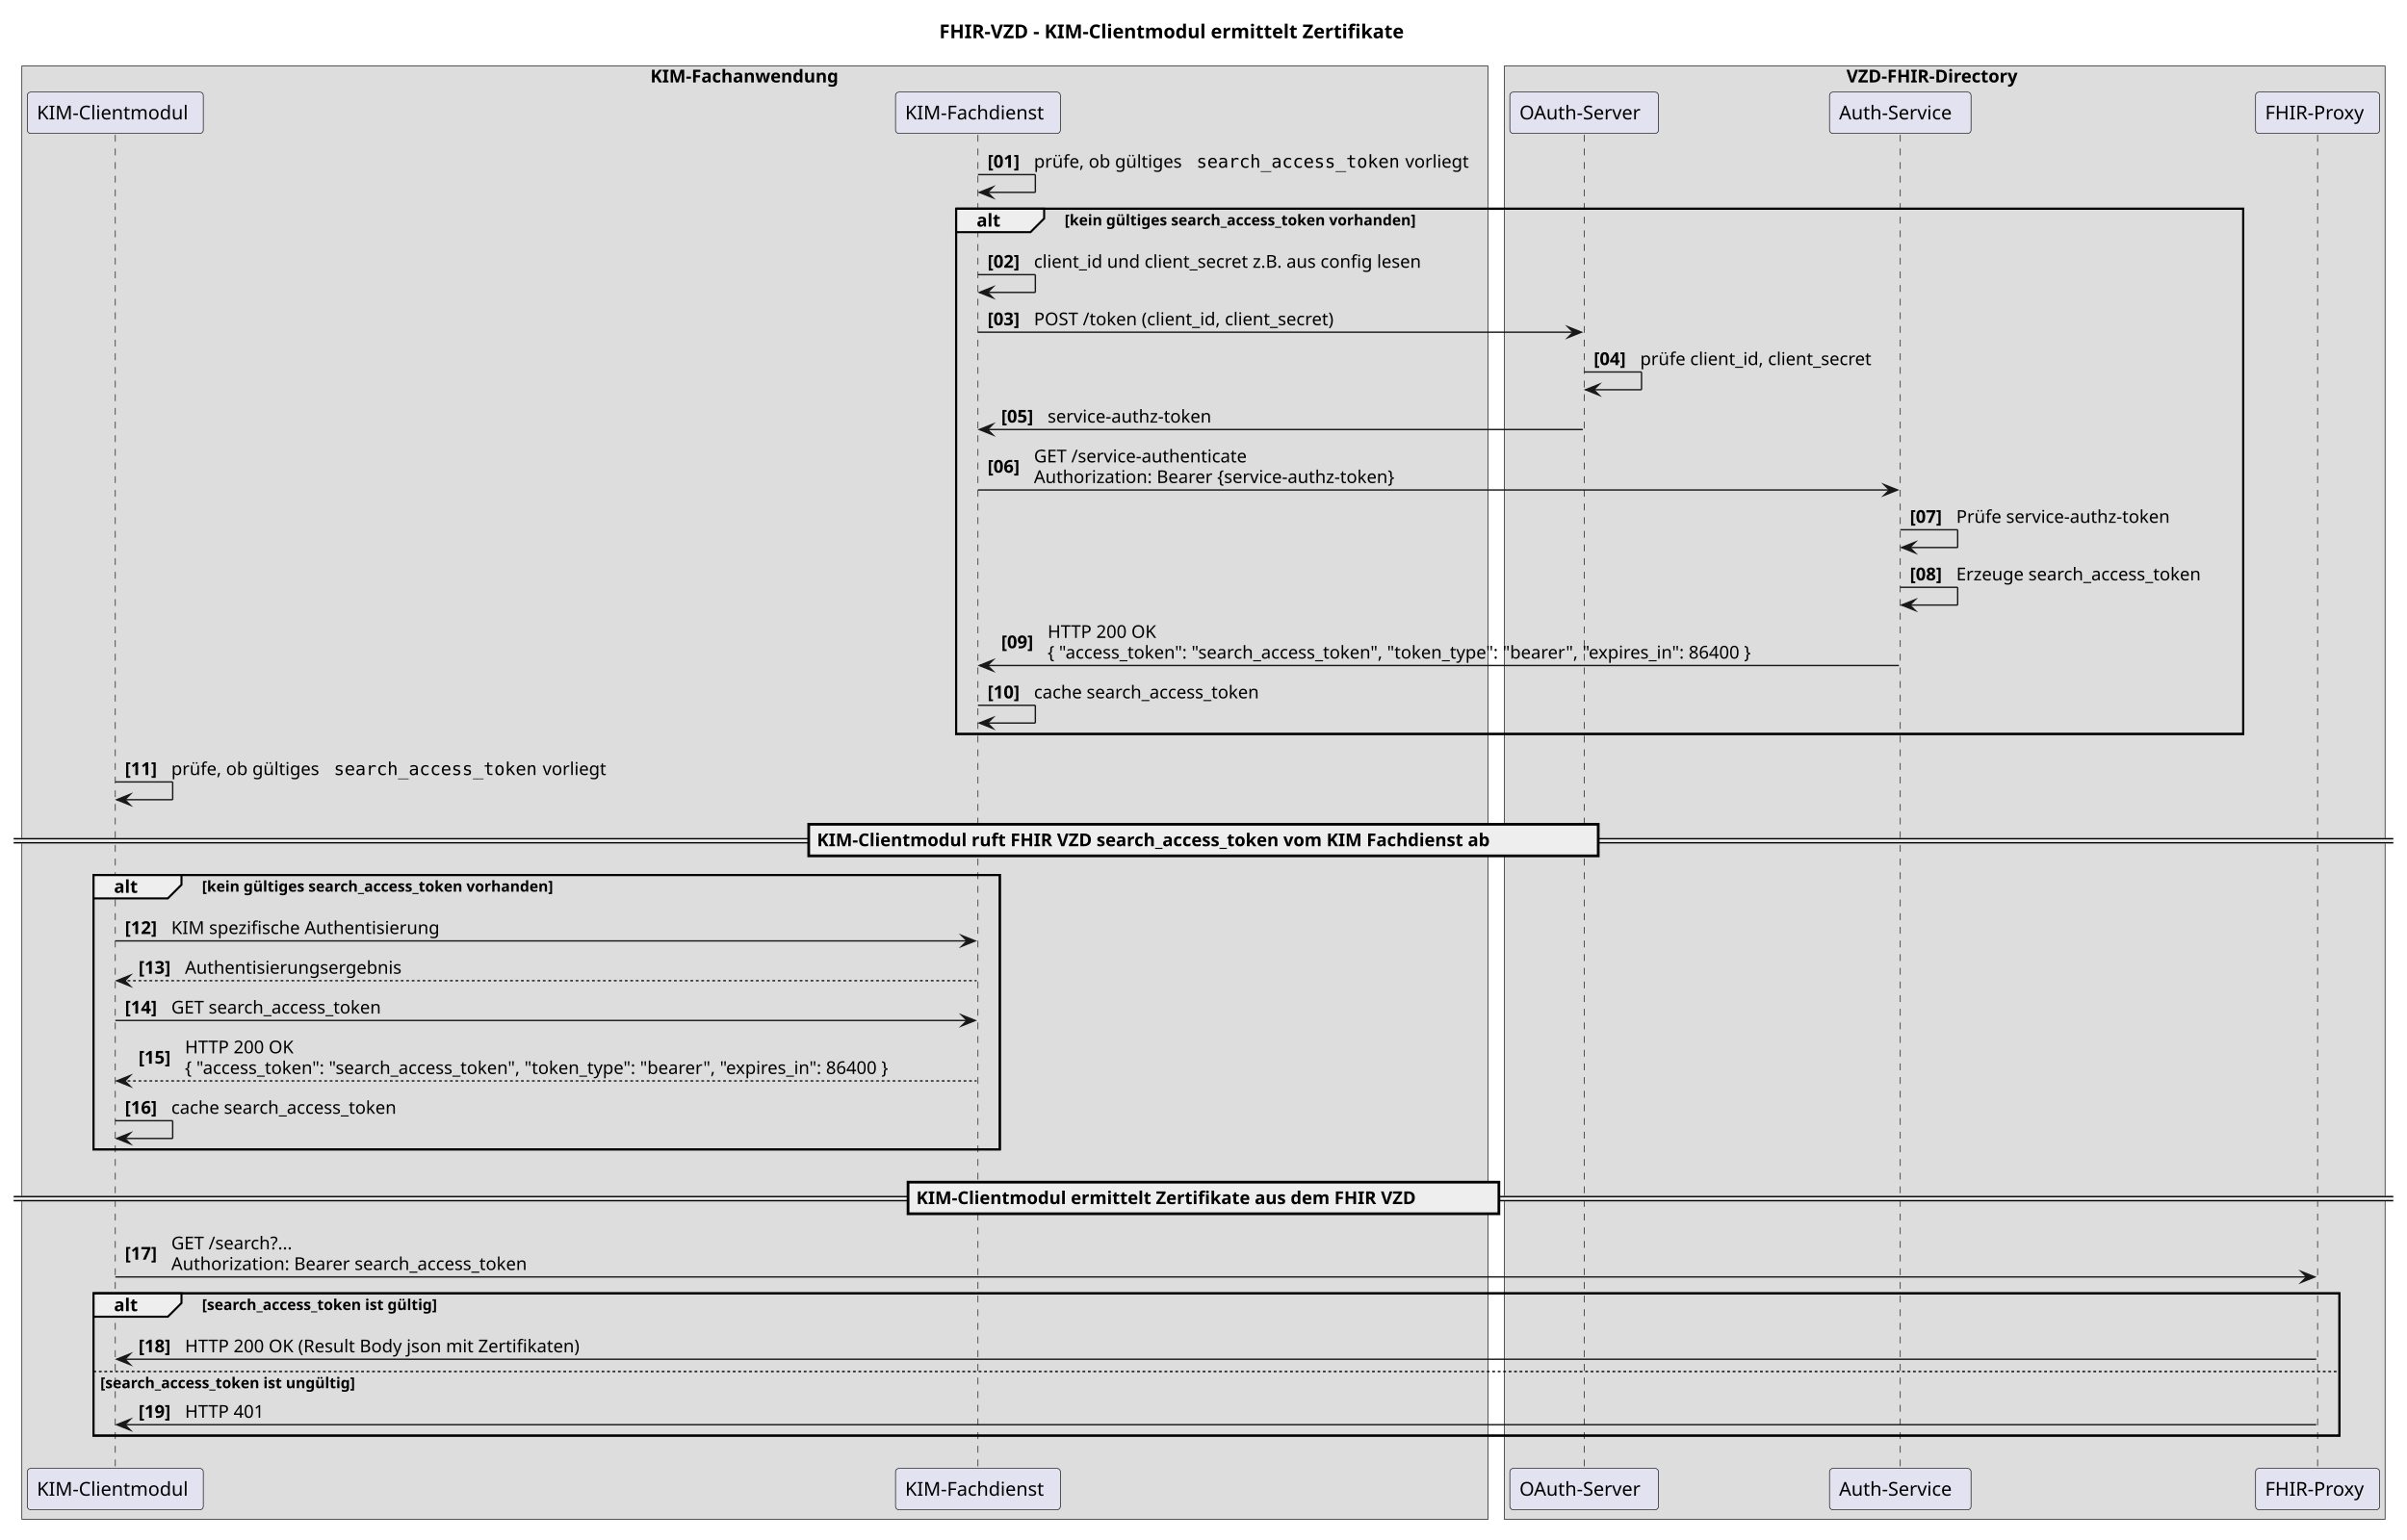
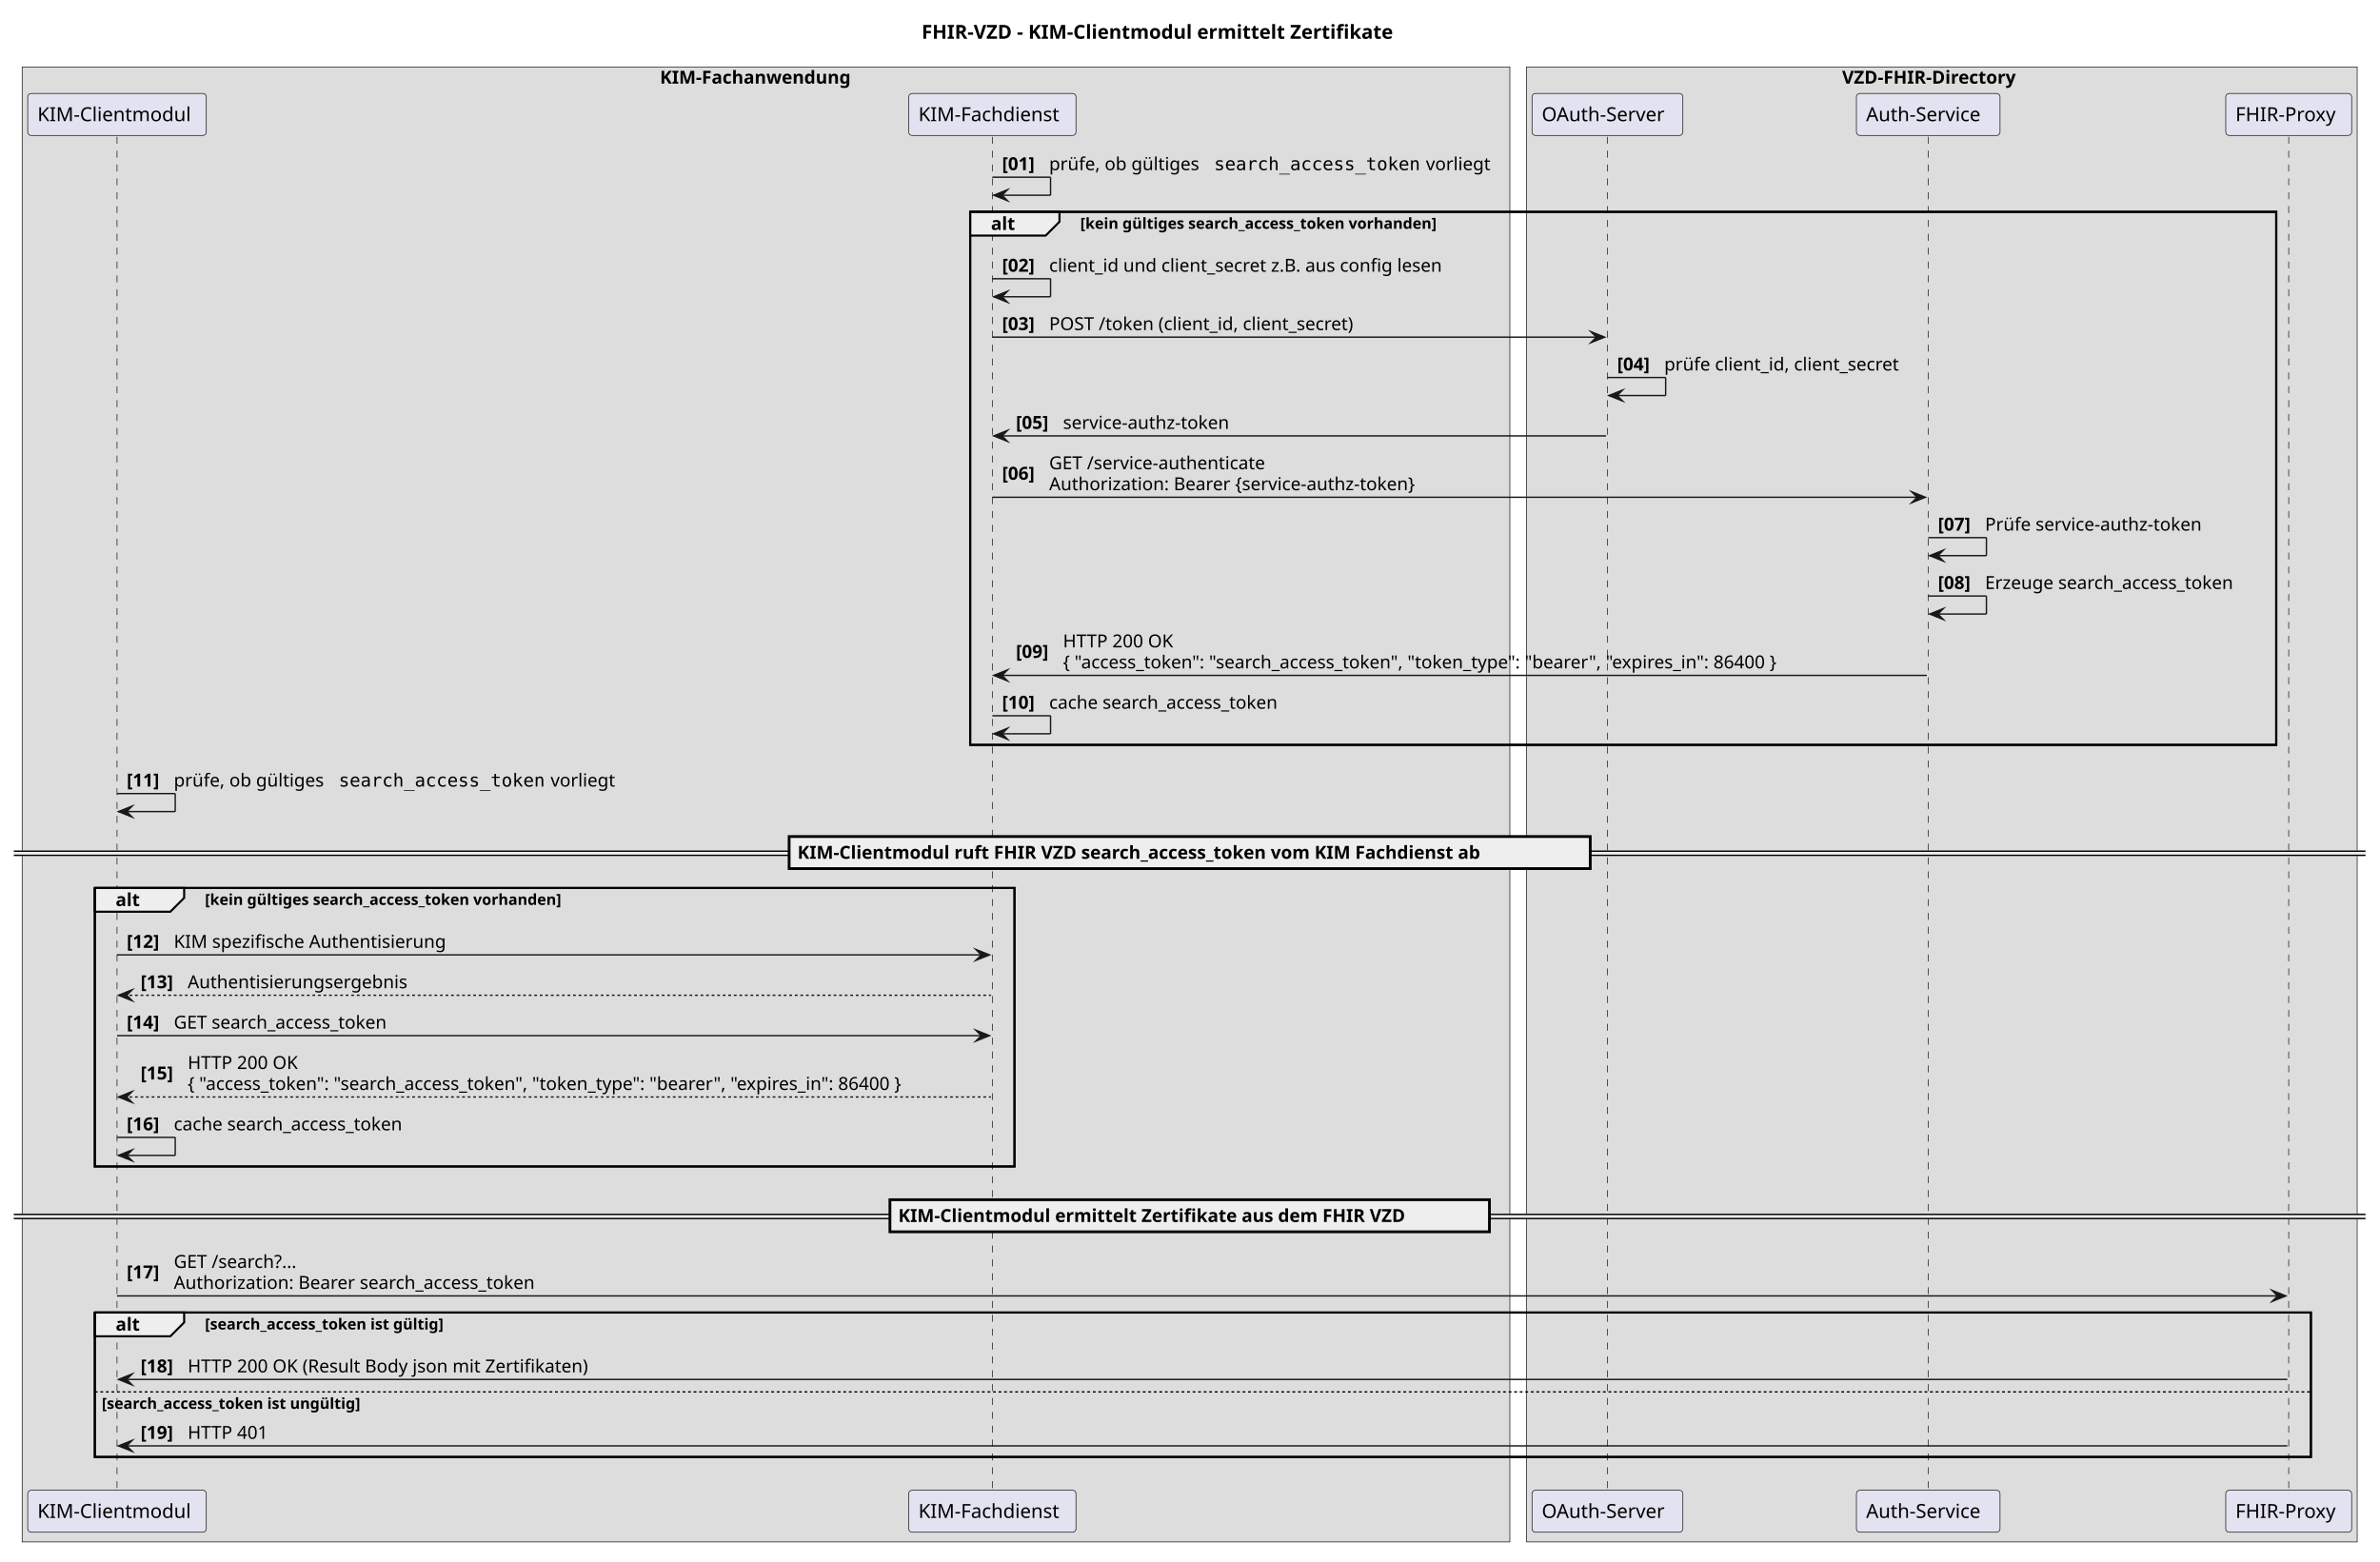
- <svg xmlns="http://www.w3.org/2000/svg" version="1.1" data-diagram-type="SEQUENCE" style="width:1762px;height:1127px;background:#FFFFFF;" width="1762px" height="1127px" viewBox="0 0 1762 1127" zoomAndPan="magnify" preserveAspectRatio="none" contentStyleType="text/css">
+ <svg xmlns="http://www.w3.org/2000/svg" version="1.1" data-diagram-type="SEQUENCE" style="width:1717px;height:1127px;background:#FFFFFF;" width="1717px" height="1127px" viewBox="0 0 1717 1127" zoomAndPan="magnify" preserveAspectRatio="none" contentStyleType="text/css">
  <defs />
  <g font-family="sans-serif" lengthAdjust="spacing">
    <g class="title" data-source-line="14">
-       <text x="687.555" y="27.995" fill="#000" font-size="14" textLength="385.848" font-weight="700">FHIR-VZD - KIM-Clientmodul ermittelt Zertifikate</text>
+       <text x="664.849" y="27.995" fill="#000" font-size="14" textLength="385.848" font-weight="700">FHIR-VZD - KIM-Clientmodul ermittelt Zertifikate</text>
    </g>
    <rect x="16" y="48.297" width="1073.258" height="1064.25" fill="#DDD" style="stroke:#181818;stroke-width:0.5;" />
    <text x="476.086" y="60.364" fill="#000" font-size="13" textLength="153.086" font-weight="700">KIM-Fachanwendung</text>
-     <rect x="1101.258" y="48.297" width="644.7" height="1064.25" fill="#DDD" style="stroke:#181818;stroke-width:0.5;" />
-     <text x="1351.663" y="60.364" fill="#000" font-size="13" textLength="143.889" font-weight="700">VZD-FHIR-Directory</text>
+     <rect x="1101.258" y="48.297" width="599.289" height="1064.25" fill="#DDD" style="stroke:#181818;stroke-width:0.5;" />
+     <text x="1328.958" y="60.364" fill="#000" font-size="13" textLength="143.889" font-weight="700">VZD-FHIR-Directory</text>
    <rect x="699.902" y="152.859" width="942.233" height="384.594" fill="none" style="stroke:#000;stroke-width:1.5;" />
    <rect x="68.412" y="640.719" width="663.491" height="200.93" fill="none" style="stroke:#000;stroke-width:1.5;" />
-     <rect x="68.412" y="947.047" width="1644.135" height="104.203" fill="none" style="stroke:#000;stroke-width:1.5;" />
-     <g>
-       <rect x="80.912" y="98.727" width="8" height="976.523" fill="#000" fill-opacity="0" />
-       <line x1="84.412" y1="98.727" x2="84.412" y2="1075.25" style="stroke:#181818;stroke-width:0.5;stroke-dasharray:5,5;" />
-     </g>
-     <g>
-       <rect x="712.402" y="98.727" width="8" height="976.523" fill="#000" fill-opacity="0" />
-       <line x1="715.902" y1="98.727" x2="715.902" y2="1075.25" style="stroke:#181818;stroke-width:0.5;stroke-dasharray:5,5;" />
-     </g>
-     <g>
-       <rect x="1156.155" y="98.727" width="8" height="976.523" fill="#000" fill-opacity="0" />
-       <line x1="1159.655" y1="98.727" x2="1159.655" y2="1075.25" style="stroke:#181818;stroke-width:0.5;stroke-dasharray:5,5;" />
-     </g>
-     <g>
-       <rect x="1387.569" y="98.727" width="8" height="976.523" fill="#000" fill-opacity="0" />
-       <line x1="1391.069" y1="98.727" x2="1391.069" y2="1075.25" style="stroke:#181818;stroke-width:0.5;stroke-dasharray:5,5;" />
-     </g>
-     <g>
-       <rect x="1693.046" y="98.727" width="8" height="976.523" fill="#000" fill-opacity="0" />
-       <line x1="1696.546" y1="98.727" x2="1696.546" y2="1075.25" style="stroke:#181818;stroke-width:0.5;stroke-dasharray:5,5;" />
-     </g>
-     <rect x="20" y="67.43" width="128.823" height="30.297" fill="#E2E2F0" style="stroke:#181818;stroke-width:0.5;" rx="2.5" ry="2.5" />
-     <text x="27" y="87.425" fill="#000" font-size="14" textLength="114.823">KIM-Clientmodul</text>
-     <rect x="655.558" y="67.43" width="120.688" height="30.297" fill="#E2E2F0" style="stroke:#181818;stroke-width:0.5;" rx="2.5" ry="2.5" />
-     <text x="662.558" y="87.425" fill="#000" font-size="14" textLength="106.688">KIM-Fachdienst</text>
-     <rect x="1105.258" y="67.43" width="108.794" height="30.297" fill="#E2E2F0" style="stroke:#181818;stroke-width:0.5;" rx="2.5" ry="2.5" />
-     <text x="1112.258" y="87.425" fill="#000" font-size="14" textLength="94.794">OAuth-Server</text>
-     <rect x="1339.267" y="67.43" width="103.605" height="30.297" fill="#E2E2F0" style="stroke:#181818;stroke-width:0.5;" rx="2.5" ry="2.5" />
-     <text x="1346.267" y="87.425" fill="#000" font-size="14" textLength="89.605">Auth-Service</text>
-     <rect x="1651.135" y="67.43" width="90.822" height="30.297" fill="#E2E2F0" style="stroke:#181818;stroke-width:0.5;" rx="2.5" ry="2.5" />
-     <text x="1658.135" y="87.425" fill="#000" font-size="14" textLength="76.822">FHIR-Proxy</text>
-     <rect x="20" y="1075.25" width="128.823" height="30.297" fill="#E2E2F0" style="stroke:#181818;stroke-width:0.5;" rx="2.5" ry="2.5" />
-     <text x="27" y="1095.245" fill="#000" font-size="14" textLength="114.823">KIM-Clientmodul</text>
-     <rect x="655.558" y="1075.25" width="120.688" height="30.297" fill="#E2E2F0" style="stroke:#181818;stroke-width:0.5;" rx="2.5" ry="2.5" />
-     <text x="662.558" y="1095.245" fill="#000" font-size="14" textLength="106.688">KIM-Fachdienst</text>
-     <rect x="1105.258" y="1075.25" width="108.794" height="30.297" fill="#E2E2F0" style="stroke:#181818;stroke-width:0.5;" rx="2.5" ry="2.5" />
-     <text x="1112.258" y="1095.245" fill="#000" font-size="14" textLength="94.794">OAuth-Server</text>
-     <rect x="1339.267" y="1075.25" width="103.605" height="30.297" fill="#E2E2F0" style="stroke:#181818;stroke-width:0.5;" rx="2.5" ry="2.5" />
-     <text x="1346.267" y="1095.245" fill="#000" font-size="14" textLength="89.605">Auth-Service</text>
-     <rect x="1651.135" y="1075.25" width="90.822" height="30.297" fill="#E2E2F0" style="stroke:#181818;stroke-width:0.5;" rx="2.5" ry="2.5" />
-     <text x="1658.135" y="1095.245" fill="#000" font-size="14" textLength="76.822">FHIR-Proxy</text>
-     <line x1="715.902" y1="127.859" x2="757.902" y2="127.859" style="stroke:#181818;stroke-width:1;" />
-     <line x1="757.902" y1="127.859" x2="757.902" y2="140.859" style="stroke:#181818;stroke-width:1;" />
-     <line x1="716.902" y1="140.859" x2="757.902" y2="140.859" style="stroke:#181818;stroke-width:1;" />
-     <polygon points="726.902,136.859,716.902,140.859,726.902,144.859,722.902,140.859" fill="#181818" style="stroke:#181818;stroke-width:1;stroke-linejoin:miter;stroke-miterlimit:10;" />
-     <text x="722.902" y="122.793" fill="#000" font-size="13" textLength="29.974" font-weight="700">[01]</text>
-     <text x="756.876" y="122.793" fill="#000" font-size="13" textLength="114.848">prüfe, ob gültiges</text>
-     <text x="875.856" y="122.793" fill="#000" font-size="13" textLength="148.707" font-family="monospace">search_access_token</text>
-     <text x="1028.695" y="122.793" fill="#000" font-size="13" textLength="49.563">vorliegt</text>
+     <rect x="68.412" y="947.047" width="1598.724" height="104.203" fill="none" style="stroke:#000;stroke-width:1.5;" />
+     <g class="participant-lifeline" data-qualified-name="Client" data-entity-uid="part1" id="part1-lifeline" data-source-line="4">
+       <g>
+         <rect x="80.912" y="98.727" width="8" height="976.523" fill="#000" fill-opacity="0" />
+         <line x1="84.412" y1="98.727" x2="84.412" y2="1075.25" style="stroke:#181818;stroke-width:0.5;stroke-dasharray:5,5;" />
+       </g>
+     </g>
+     <g class="participant-lifeline" data-qualified-name="Fachdienst" data-entity-uid="part2" id="part2-lifeline" data-source-line="5">
+       <g>
+         <rect x="712.402" y="98.727" width="8" height="976.523" fill="#000" fill-opacity="0" />
+         <line x1="715.902" y1="98.727" x2="715.902" y2="1075.25" style="stroke:#181818;stroke-width:0.5;stroke-dasharray:5,5;" />
+       </g>
+     </g>
+     <g class="participant-lifeline" data-qualified-name="OAuth" data-entity-uid="part3" id="part3-lifeline" data-source-line="9">
+       <g>
+         <rect x="1156.155" y="98.727" width="8" height="976.523" fill="#000" fill-opacity="0" />
+         <line x1="1159.655" y1="98.727" x2="1159.655" y2="1075.25" style="stroke:#181818;stroke-width:0.5;stroke-dasharray:5,5;" />
+       </g>
+     </g>
+     <g class="participant-lifeline" data-qualified-name="Auth" data-entity-uid="part4" id="part4-lifeline" data-source-line="10">
+       <g>
+         <rect x="1387.569" y="98.727" width="8" height="976.523" fill="#000" fill-opacity="0" />
+         <line x1="1391.069" y1="98.727" x2="1391.069" y2="1075.25" style="stroke:#181818;stroke-width:0.5;stroke-dasharray:5,5;" />
+       </g>
+     </g>
+     <g class="participant-lifeline" data-qualified-name="Proxy" data-entity-uid="part5" id="part5-lifeline" data-source-line="11">
+       <g>
+         <rect x="1647.635" y="98.727" width="8" height="976.523" fill="#000" fill-opacity="0" />
+         <line x1="1651.135" y1="98.727" x2="1651.135" y2="1075.25" style="stroke:#181818;stroke-width:0.5;stroke-dasharray:5,5;" />
+       </g>
+     </g>
+     <g class="participant participant-head" data-qualified-name="Client" data-entity-uid="part1" id="part1-head" data-source-line="4">
+       <rect x="20" y="67.43" width="128.823" height="30.297" fill="#E2E2F0" style="stroke:#181818;stroke-width:0.5;" rx="2.5" ry="2.5" />
+       <text x="27" y="87.425" fill="#000" font-size="14" textLength="114.823">KIM-Clientmodul</text>
+     </g>
+     <g class="participant participant-head" data-qualified-name="Fachdienst" data-entity-uid="part2" id="part2-head" data-source-line="5">
+       <rect x="655.558" y="67.43" width="120.688" height="30.297" fill="#E2E2F0" style="stroke:#181818;stroke-width:0.5;" rx="2.5" ry="2.5" />
+       <text x="662.558" y="87.425" fill="#000" font-size="14" textLength="106.688">KIM-Fachdienst</text>
+     </g>
+     <g class="participant participant-head" data-qualified-name="OAuth" data-entity-uid="part3" id="part3-head" data-source-line="9">
+       <rect x="1105.258" y="67.43" width="108.794" height="30.297" fill="#E2E2F0" style="stroke:#181818;stroke-width:0.5;" rx="2.5" ry="2.5" />
+       <text x="1112.258" y="87.425" fill="#000" font-size="14" textLength="94.794">OAuth-Server</text>
+     </g>
+     <g class="participant participant-head" data-qualified-name="Auth" data-entity-uid="part4" id="part4-head" data-source-line="10">
+       <rect x="1339.267" y="67.43" width="103.605" height="30.297" fill="#E2E2F0" style="stroke:#181818;stroke-width:0.5;" rx="2.5" ry="2.5" />
+       <text x="1346.267" y="87.425" fill="#000" font-size="14" textLength="89.605">Auth-Service</text>
+     </g>
+     <g class="participant participant-head" data-qualified-name="Proxy" data-entity-uid="part5" id="part5-head" data-source-line="11">
+       <rect x="1605.724" y="67.43" width="90.822" height="30.297" fill="#E2E2F0" style="stroke:#181818;stroke-width:0.5;" rx="2.5" ry="2.5" />
+       <text x="1612.724" y="87.425" fill="#000" font-size="14" textLength="76.822">FHIR-Proxy</text>
+     </g>
+     <g class="participant participant-tail" data-qualified-name="Client" data-entity-uid="part1" id="part1-tail" data-source-line="4">
+       <rect x="20" y="1075.25" width="128.823" height="30.297" fill="#E2E2F0" style="stroke:#181818;stroke-width:0.5;" rx="2.5" ry="2.5" />
+       <text x="27" y="1095.245" fill="#000" font-size="14" textLength="114.823">KIM-Clientmodul</text>
+     </g>
+     <g class="participant participant-tail" data-qualified-name="Fachdienst" data-entity-uid="part2" id="part2-tail" data-source-line="5">
+       <rect x="655.558" y="1075.25" width="120.688" height="30.297" fill="#E2E2F0" style="stroke:#181818;stroke-width:0.5;" rx="2.5" ry="2.5" />
+       <text x="662.558" y="1095.245" fill="#000" font-size="14" textLength="106.688">KIM-Fachdienst</text>
+     </g>
+     <g class="participant participant-tail" data-qualified-name="OAuth" data-entity-uid="part3" id="part3-tail" data-source-line="9">
+       <rect x="1105.258" y="1075.25" width="108.794" height="30.297" fill="#E2E2F0" style="stroke:#181818;stroke-width:0.5;" rx="2.5" ry="2.5" />
+       <text x="1112.258" y="1095.245" fill="#000" font-size="14" textLength="94.794">OAuth-Server</text>
+     </g>
+     <g class="participant participant-tail" data-qualified-name="Auth" data-entity-uid="part4" id="part4-tail" data-source-line="10">
+       <rect x="1339.267" y="1075.25" width="103.605" height="30.297" fill="#E2E2F0" style="stroke:#181818;stroke-width:0.5;" rx="2.5" ry="2.5" />
+       <text x="1346.267" y="1095.245" fill="#000" font-size="14" textLength="89.605">Auth-Service</text>
+     </g>
+     <g class="participant participant-tail" data-qualified-name="Proxy" data-entity-uid="part5" id="part5-tail" data-source-line="11">
+       <rect x="1605.724" y="1075.25" width="90.822" height="30.297" fill="#E2E2F0" style="stroke:#181818;stroke-width:0.5;" rx="2.5" ry="2.5" />
+       <text x="1612.724" y="1095.245" fill="#000" font-size="14" textLength="76.822">FHIR-Proxy</text>
+     </g>
+     <g class="message" data-entity-1="part2" data-entity-2="part2" id="msg1" data-source-line="16">
+       <line x1="715.902" y1="127.859" x2="757.902" y2="127.859" style="stroke:#181818;stroke-width:1;" />
+       <line x1="757.902" y1="127.859" x2="757.902" y2="140.859" style="stroke:#181818;stroke-width:1;" />
+       <line x1="716.902" y1="140.859" x2="757.902" y2="140.859" style="stroke:#181818;stroke-width:1;" />
+       <polygon points="726.902,136.859,716.902,140.859,726.902,144.859,722.902,140.859" fill="#181818" style="stroke:#181818;stroke-width:1;stroke-linejoin:miter;stroke-miterlimit:10;" />
+       <text x="722.902" y="122.793" fill="#000" font-size="13" textLength="29.974" font-weight="700">[01]</text>
+       <text x="756.876" y="122.793" fill="#000" font-size="13" textLength="114.848">prüfe, ob gültiges</text>
+       <text x="875.856" y="122.793" fill="#000" font-size="13" textLength="148.707" font-family="monospace">search_access_token</text>
+       <text x="1028.695" y="122.793" fill="#000" font-size="13" textLength="49.563">vorliegt</text>
+     </g>
    <path d="M699.902,152.859 L764.345,152.859 L764.345,159.992 L754.345,169.992 L699.902,169.992 L699.902,152.859" style="stroke:#000;stroke-width:1.5;" fill="#EEE" />
    <rect x="699.902" y="152.859" width="942.233" height="384.594" fill="none" style="stroke:#000;stroke-width:1.5;" />
    <text x="714.902" y="165.926" fill="#000" font-size="13" textLength="19.443" font-weight="700">alt</text>
    <text x="779.345" y="165.07" fill="#000" font-size="11" textLength="293.358" font-weight="700">[kein gültiges search_access_token vorhanden]</text>
-     <line x1="715.902" y1="201.125" x2="757.902" y2="201.125" style="stroke:#181818;stroke-width:1;" />
-     <line x1="757.902" y1="201.125" x2="757.902" y2="214.125" style="stroke:#181818;stroke-width:1;" />
-     <line x1="716.902" y1="214.125" x2="757.902" y2="214.125" style="stroke:#181818;stroke-width:1;" />
-     <polygon points="726.902,210.125,716.902,214.125,726.902,218.125,722.902,214.125" fill="#181818" style="stroke:#181818;stroke-width:1;stroke-linejoin:miter;stroke-miterlimit:10;" />
-     <text x="722.902" y="196.059" fill="#000" font-size="13" textLength="29.974" font-weight="700">[02]</text>
-     <text x="756.876" y="196.059" fill="#000" font-size="13" textLength="307.544">client_id und client_secret z.B. aus config lesen</text>
-     <polygon points="1147.655,239.258,1157.655,243.258,1147.655,247.258,1151.655,243.258" fill="#181818" style="stroke:#181818;stroke-width:1;stroke-linejoin:miter;stroke-miterlimit:10;" />
-     <line x1="715.902" y1="243.258" x2="1153.655" y2="243.258" style="stroke:#181818;stroke-width:1;" />
-     <text x="722.902" y="238.192" fill="#000" font-size="13" textLength="29.974" font-weight="700">[03]</text>
-     <text x="756.876" y="238.192" fill="#000" font-size="13" textLength="238.767">POST /token (client_id, client_secret)</text>
-     <line x1="1159.655" y1="272.391" x2="1201.655" y2="272.391" style="stroke:#181818;stroke-width:1;" />
-     <line x1="1201.655" y1="272.391" x2="1201.655" y2="285.391" style="stroke:#181818;stroke-width:1;" />
-     <line x1="1160.655" y1="285.391" x2="1201.655" y2="285.391" style="stroke:#181818;stroke-width:1;" />
-     <polygon points="1170.655,281.391,1160.655,285.391,1170.655,289.391,1166.655,285.391" fill="#181818" style="stroke:#181818;stroke-width:1;stroke-linejoin:miter;stroke-miterlimit:10;" />
-     <text x="1166.655" y="267.325" fill="#000" font-size="13" textLength="29.974" font-weight="700">[04]</text>
-     <text x="1200.628" y="267.325" fill="#000" font-size="13" textLength="183.441">prüfe client_id, client_secret</text>
-     <polygon points="726.902,310.523,716.902,314.523,726.902,318.523,722.902,314.523" fill="#181818" style="stroke:#181818;stroke-width:1;stroke-linejoin:miter;stroke-miterlimit:10;" />
-     <line x1="720.902" y1="314.523" x2="1158.655" y2="314.523" style="stroke:#181818;stroke-width:1;" />
-     <text x="732.902" y="309.458" fill="#000" font-size="13" textLength="29.974" font-weight="700">[05]</text>
-     <text x="766.876" y="309.458" fill="#000" font-size="13" textLength="129.13">service-authz-token</text>
-     <polygon points="1379.069,354.789,1389.069,358.789,1379.069,362.789,1383.069,358.789" fill="#181818" style="stroke:#181818;stroke-width:1;stroke-linejoin:miter;stroke-miterlimit:10;" />
-     <line x1="715.902" y1="358.789" x2="1385.069" y2="358.789" style="stroke:#181818;stroke-width:1;" />
-     <text x="722.902" y="346.157" fill="#000" font-size="13" textLength="29.974" font-weight="700">[06]</text>
-     <text x="756.876" y="338.59" fill="#000" font-size="13" textLength="168.695">GET /service-authenticate</text>
-     <text x="756.876" y="353.723" fill="#000" font-size="13" textLength="288.958">Authorization: Bearer {service-authz-token}</text>
-     <line x1="1391.069" y1="387.922" x2="1433.069" y2="387.922" style="stroke:#181818;stroke-width:1;" />
-     <line x1="1433.069" y1="387.922" x2="1433.069" y2="400.922" style="stroke:#181818;stroke-width:1;" />
-     <line x1="1392.069" y1="400.922" x2="1433.069" y2="400.922" style="stroke:#181818;stroke-width:1;" />
-     <polygon points="1402.069,396.922,1392.069,400.922,1402.069,404.922,1398.069,400.922" fill="#181818" style="stroke:#181818;stroke-width:1;stroke-linejoin:miter;stroke-miterlimit:10;" />
-     <text x="1398.069" y="382.856" fill="#000" font-size="13" textLength="29.974" font-weight="700">[07]</text>
-     <text x="1432.043" y="382.856" fill="#000" font-size="13" textLength="167.261">Prüfe service-authz-token</text>
-     <line x1="1391.069" y1="430.055" x2="1433.069" y2="430.055" style="stroke:#181818;stroke-width:1;" />
-     <line x1="1433.069" y1="430.055" x2="1433.069" y2="443.055" style="stroke:#181818;stroke-width:1;" />
-     <line x1="1392.069" y1="443.055" x2="1433.069" y2="443.055" style="stroke:#181818;stroke-width:1;" />
-     <polygon points="1402.069,439.055,1392.069,443.055,1402.069,447.055,1398.069,443.055" fill="#181818" style="stroke:#181818;stroke-width:1;stroke-linejoin:miter;stroke-miterlimit:10;" />
-     <text x="1398.069" y="424.989" fill="#000" font-size="13" textLength="29.974" font-weight="700">[08]</text>
-     <text x="1432.043" y="424.989" fill="#000" font-size="13" textLength="194.092">Erzeuge search_access_token</text>
-     <polygon points="726.902,483.32,716.902,487.32,726.902,491.32,722.902,487.32" fill="#181818" style="stroke:#181818;stroke-width:1;stroke-linejoin:miter;stroke-miterlimit:10;" />
-     <line x1="720.902" y1="487.32" x2="1390.069" y2="487.32" style="stroke:#181818;stroke-width:1;" />
-     <text x="732.902" y="474.688" fill="#000" font-size="13" textLength="29.974" font-weight="700">[09]</text>
-     <text x="766.876" y="467.122" fill="#000" font-size="13" textLength="85.332">HTTP 200 OK</text>
-     <text x="766.876" y="482.254" fill="#000" font-size="13" textLength="573.517">{ "access_token": "search_access_token", "token_type": "bearer", "expires_in": 86400 }</text>
-     <line x1="715.902" y1="516.453" x2="757.902" y2="516.453" style="stroke:#181818;stroke-width:1;" />
-     <line x1="757.902" y1="516.453" x2="757.902" y2="529.453" style="stroke:#181818;stroke-width:1;" />
-     <line x1="716.902" y1="529.453" x2="757.902" y2="529.453" style="stroke:#181818;stroke-width:1;" />
-     <polygon points="726.902,525.453,716.902,529.453,726.902,533.453,722.902,529.453" fill="#181818" style="stroke:#181818;stroke-width:1;stroke-linejoin:miter;stroke-miterlimit:10;" />
-     <text x="722.902" y="511.387" fill="#000" font-size="13" textLength="29.974" font-weight="700">[10]</text>
-     <text x="756.876" y="511.387" fill="#000" font-size="13" textLength="179.721">cache search_access_token</text>
-     <line x1="84.412" y1="572.586" x2="126.412" y2="572.586" style="stroke:#181818;stroke-width:1;" />
-     <line x1="126.412" y1="572.586" x2="126.412" y2="585.586" style="stroke:#181818;stroke-width:1;" />
-     <line x1="85.412" y1="585.586" x2="126.412" y2="585.586" style="stroke:#181818;stroke-width:1;" />
-     <polygon points="95.412,581.586,85.412,585.586,95.412,589.586,91.412,585.586" fill="#181818" style="stroke:#181818;stroke-width:1;stroke-linejoin:miter;stroke-miterlimit:10;" />
-     <text x="91.412" y="567.52" fill="#000" font-size="13" textLength="29.974" font-weight="700">[11]</text>
-     <text x="125.385" y="567.52" fill="#000" font-size="13" textLength="114.848">prüfe, ob gültiges</text>
-     <text x="244.366" y="567.52" fill="#000" font-size="13" textLength="148.707" font-family="monospace">search_access_token</text>
-     <text x="397.205" y="567.52" fill="#000" font-size="13" textLength="49.563">vorliegt</text>
-     <rect x="10" y="614.152" width="1741.958" height="3" fill="#EEE" style="stroke:#EEE;stroke-width:1;" />
-     <line x1="10" y1="614.152" x2="1751.958" y2="614.152" style="stroke:#000;stroke-width:1;" />
-     <line x1="10" y1="617.152" x2="1751.958" y2="617.152" style="stroke:#000;stroke-width:1;" />
-     <rect x="592.006" y="603.586" width="577.945" height="23.133" fill="#EEE" style="stroke:#000;stroke-width:2;" />
-     <text x="598.006" y="619.653" fill="#000" font-size="13" textLength="559.419" font-weight="700">KIM-Clientmodul ruft FHIR VZD search_access_token vom KIM Fachdienst ab</text>
+     <g class="message" data-entity-1="part2" data-entity-2="part2" id="msg2" data-source-line="19">
+       <line x1="715.902" y1="201.125" x2="757.902" y2="201.125" style="stroke:#181818;stroke-width:1;" />
+       <line x1="757.902" y1="201.125" x2="757.902" y2="214.125" style="stroke:#181818;stroke-width:1;" />
+       <line x1="716.902" y1="214.125" x2="757.902" y2="214.125" style="stroke:#181818;stroke-width:1;" />
+       <polygon points="726.902,210.125,716.902,214.125,726.902,218.125,722.902,214.125" fill="#181818" style="stroke:#181818;stroke-width:1;stroke-linejoin:miter;stroke-miterlimit:10;" />
+       <text x="722.902" y="196.059" fill="#000" font-size="13" textLength="29.974" font-weight="700">[02]</text>
+       <text x="756.876" y="196.059" fill="#000" font-size="13" textLength="307.544">client_id und client_secret z.B. aus config lesen</text>
+     </g>
+     <g class="message" data-entity-1="part2" data-entity-2="part3" id="msg3" data-source-line="20">
+       <polygon points="1147.655,239.258,1157.655,243.258,1147.655,247.258,1151.655,243.258" fill="#181818" style="stroke:#181818;stroke-width:1;stroke-linejoin:miter;stroke-miterlimit:10;" />
+       <line x1="715.902" y1="243.258" x2="1153.655" y2="243.258" style="stroke:#181818;stroke-width:1;" />
+       <text x="722.902" y="238.192" fill="#000" font-size="13" textLength="29.974" font-weight="700">[03]</text>
+       <text x="756.876" y="238.192" fill="#000" font-size="13" textLength="238.767">POST /token (client_id, client_secret)</text>
+     </g>
+     <g class="message" data-entity-1="part3" data-entity-2="part3" id="msg4" data-source-line="21">
+       <line x1="1159.655" y1="272.391" x2="1201.655" y2="272.391" style="stroke:#181818;stroke-width:1;" />
+       <line x1="1201.655" y1="272.391" x2="1201.655" y2="285.391" style="stroke:#181818;stroke-width:1;" />
+       <line x1="1160.655" y1="285.391" x2="1201.655" y2="285.391" style="stroke:#181818;stroke-width:1;" />
+       <polygon points="1170.655,281.391,1160.655,285.391,1170.655,289.391,1166.655,285.391" fill="#181818" style="stroke:#181818;stroke-width:1;stroke-linejoin:miter;stroke-miterlimit:10;" />
+       <text x="1166.655" y="267.325" fill="#000" font-size="13" textLength="29.974" font-weight="700">[04]</text>
+       <text x="1200.628" y="267.325" fill="#000" font-size="13" textLength="183.441">prüfe client_id, client_secret</text>
+     </g>
+     <g class="message" data-entity-1="part3" data-entity-2="part2" id="msg5" data-source-line="22">
+       <polygon points="726.902,310.523,716.902,314.523,726.902,318.523,722.902,314.523" fill="#181818" style="stroke:#181818;stroke-width:1;stroke-linejoin:miter;stroke-miterlimit:10;" />
+       <line x1="720.902" y1="314.523" x2="1158.655" y2="314.523" style="stroke:#181818;stroke-width:1;" />
+       <text x="732.902" y="309.458" fill="#000" font-size="13" textLength="29.974" font-weight="700">[05]</text>
+       <text x="766.876" y="309.458" fill="#000" font-size="13" textLength="129.13">service-authz-token</text>
+     </g>
+     <g class="message" data-entity-1="part2" data-entity-2="part4" id="msg6" data-source-line="23">
+       <polygon points="1379.069,354.789,1389.069,358.789,1379.069,362.789,1383.069,358.789" fill="#181818" style="stroke:#181818;stroke-width:1;stroke-linejoin:miter;stroke-miterlimit:10;" />
+       <line x1="715.902" y1="358.789" x2="1385.069" y2="358.789" style="stroke:#181818;stroke-width:1;" />
+       <text x="722.902" y="346.157" fill="#000" font-size="13" textLength="29.974" font-weight="700">[06]</text>
+       <text x="756.876" y="338.59" fill="#000" font-size="13" textLength="168.695">GET /service-authenticate</text>
+       <text x="756.876" y="353.723" fill="#000" font-size="13" textLength="288.958">Authorization: Bearer {service-authz-token}</text>
+     </g>
+     <g class="message" data-entity-1="part4" data-entity-2="part4" id="msg7" data-source-line="24">
+       <line x1="1391.069" y1="387.922" x2="1433.069" y2="387.922" style="stroke:#181818;stroke-width:1;" />
+       <line x1="1433.069" y1="387.922" x2="1433.069" y2="400.922" style="stroke:#181818;stroke-width:1;" />
+       <line x1="1392.069" y1="400.922" x2="1433.069" y2="400.922" style="stroke:#181818;stroke-width:1;" />
+       <polygon points="1402.069,396.922,1392.069,400.922,1402.069,404.922,1398.069,400.922" fill="#181818" style="stroke:#181818;stroke-width:1;stroke-linejoin:miter;stroke-miterlimit:10;" />
+       <text x="1398.069" y="382.856" fill="#000" font-size="13" textLength="29.974" font-weight="700">[07]</text>
+       <text x="1432.043" y="382.856" fill="#000" font-size="13" textLength="167.261">Prüfe service-authz-token</text>
+     </g>
+     <g class="message" data-entity-1="part4" data-entity-2="part4" id="msg8" data-source-line="25">
+       <line x1="1391.069" y1="430.055" x2="1433.069" y2="430.055" style="stroke:#181818;stroke-width:1;" />
+       <line x1="1433.069" y1="430.055" x2="1433.069" y2="443.055" style="stroke:#181818;stroke-width:1;" />
+       <line x1="1392.069" y1="443.055" x2="1433.069" y2="443.055" style="stroke:#181818;stroke-width:1;" />
+       <polygon points="1402.069,439.055,1392.069,443.055,1402.069,447.055,1398.069,443.055" fill="#181818" style="stroke:#181818;stroke-width:1;stroke-linejoin:miter;stroke-miterlimit:10;" />
+       <text x="1398.069" y="424.989" fill="#000" font-size="13" textLength="29.974" font-weight="700">[08]</text>
+       <text x="1432.043" y="424.989" fill="#000" font-size="13" textLength="194.092">Erzeuge search_access_token</text>
+     </g>
+     <g class="message" data-entity-1="part4" data-entity-2="part2" id="msg9" data-source-line="26">
+       <polygon points="726.902,483.32,716.902,487.32,726.902,491.32,722.902,487.32" fill="#181818" style="stroke:#181818;stroke-width:1;stroke-linejoin:miter;stroke-miterlimit:10;" />
+       <line x1="720.902" y1="487.32" x2="1390.069" y2="487.32" style="stroke:#181818;stroke-width:1;" />
+       <text x="732.902" y="474.688" fill="#000" font-size="13" textLength="29.974" font-weight="700">[09]</text>
+       <text x="766.876" y="467.122" fill="#000" font-size="13" textLength="85.332">HTTP 200 OK</text>
+       <text x="766.876" y="482.254" fill="#000" font-size="13" textLength="573.517">{ "access_token": "search_access_token", "token_type": "bearer", "expires_in": 86400 }</text>
+     </g>
+     <g class="message" data-entity-1="part2" data-entity-2="part2" id="msg10" data-source-line="27">
+       <line x1="715.902" y1="516.453" x2="757.902" y2="516.453" style="stroke:#181818;stroke-width:1;" />
+       <line x1="757.902" y1="516.453" x2="757.902" y2="529.453" style="stroke:#181818;stroke-width:1;" />
+       <line x1="716.902" y1="529.453" x2="757.902" y2="529.453" style="stroke:#181818;stroke-width:1;" />
+       <polygon points="726.902,525.453,716.902,529.453,726.902,533.453,722.902,529.453" fill="#181818" style="stroke:#181818;stroke-width:1;stroke-linejoin:miter;stroke-miterlimit:10;" />
+       <text x="722.902" y="511.387" fill="#000" font-size="13" textLength="29.974" font-weight="700">[10]</text>
+       <text x="756.876" y="511.387" fill="#000" font-size="13" textLength="179.721">cache search_access_token</text>
+     </g>
+     <g class="message" data-entity-1="part1" data-entity-2="part1" id="msg11" data-source-line="30">
+       <line x1="84.412" y1="572.586" x2="126.412" y2="572.586" style="stroke:#181818;stroke-width:1;" />
+       <line x1="126.412" y1="572.586" x2="126.412" y2="585.586" style="stroke:#181818;stroke-width:1;" />
+       <line x1="85.412" y1="585.586" x2="126.412" y2="585.586" style="stroke:#181818;stroke-width:1;" />
+       <polygon points="95.412,581.586,85.412,585.586,95.412,589.586,91.412,585.586" fill="#181818" style="stroke:#181818;stroke-width:1;stroke-linejoin:miter;stroke-miterlimit:10;" />
+       <text x="91.412" y="567.52" fill="#000" font-size="13" textLength="29.974" font-weight="700">[11]</text>
+       <text x="125.385" y="567.52" fill="#000" font-size="13" textLength="114.848">prüfe, ob gültiges</text>
+       <text x="244.366" y="567.52" fill="#000" font-size="13" textLength="148.707" font-family="monospace">search_access_token</text>
+       <text x="397.205" y="567.52" fill="#000" font-size="13" textLength="49.563">vorliegt</text>
+     </g>
+     <rect x="10" y="614.152" width="1696.546" height="3" fill="#EEE" style="stroke:#EEE;stroke-width:1;" />
+     <line x1="10" y1="614.152" x2="1706.546" y2="614.152" style="stroke:#000;stroke-width:1;" />
+     <line x1="10" y1="617.152" x2="1706.546" y2="617.152" style="stroke:#000;stroke-width:1;" />
+     <rect x="569.301" y="603.586" width="577.945" height="23.133" fill="#EEE" style="stroke:#000;stroke-width:2;" />
+     <text x="575.301" y="619.653" fill="#000" font-size="13" textLength="559.419" font-weight="700">KIM-Clientmodul ruft FHIR VZD search_access_token vom KIM Fachdienst ab</text>
    <path d="M68.412,640.719 L132.854,640.719 L132.854,647.852 L122.854,657.852 L68.412,657.852 L68.412,640.719" style="stroke:#000;stroke-width:1.5;" fill="#EEE" />
    <rect x="68.412" y="640.719" width="663.491" height="200.93" fill="none" style="stroke:#000;stroke-width:1.5;" />
    <text x="83.412" y="653.786" fill="#000" font-size="13" textLength="19.443" font-weight="700">alt</text>
    <text x="147.854" y="652.929" fill="#000" font-size="11" textLength="293.358" font-weight="700">[kein gültiges search_access_token vorhanden]</text>
-     <polygon points="703.902,684.984,713.902,688.984,703.902,692.984,707.902,688.984" fill="#181818" style="stroke:#181818;stroke-width:1;stroke-linejoin:miter;stroke-miterlimit:10;" />
-     <line x1="84.412" y1="688.984" x2="709.902" y2="688.984" style="stroke:#181818;stroke-width:1;" />
-     <text x="91.412" y="683.918" fill="#000" font-size="13" textLength="29.974" font-weight="700">[12]</text>
-     <text x="125.385" y="683.918" fill="#000" font-size="13" textLength="207.518">KIM spezifische Authentisierung</text>
-     <polygon points="95.412,714.117,85.412,718.117,95.412,722.117,91.412,718.117" fill="#181818" style="stroke:#181818;stroke-width:1;stroke-linejoin:miter;stroke-miterlimit:10;" />
-     <line x1="89.412" y1="718.117" x2="714.902" y2="718.117" style="stroke:#181818;stroke-width:1;stroke-dasharray:2,2;" />
-     <text x="101.412" y="713.051" fill="#000" font-size="13" textLength="29.974" font-weight="700">[13]</text>
-     <text x="135.385" y="713.051" fill="#000" font-size="13" textLength="167.115">Authentisierungsergebnis</text>
-     <polygon points="703.902,743.25,713.902,747.25,703.902,751.25,707.902,747.25" fill="#181818" style="stroke:#181818;stroke-width:1;stroke-linejoin:miter;stroke-miterlimit:10;" />
-     <line x1="84.412" y1="747.25" x2="709.902" y2="747.25" style="stroke:#181818;stroke-width:1;" />
-     <text x="91.412" y="742.184" fill="#000" font-size="13" textLength="29.974" font-weight="700">[14]</text>
-     <text x="125.385" y="742.184" fill="#000" font-size="13" textLength="167.451">GET search_access_token</text>
-     <polygon points="95.412,787.516,85.412,791.516,95.412,795.516,91.412,791.516" fill="#181818" style="stroke:#181818;stroke-width:1;stroke-linejoin:miter;stroke-miterlimit:10;" />
-     <line x1="89.412" y1="791.516" x2="714.902" y2="791.516" style="stroke:#181818;stroke-width:1;stroke-dasharray:2,2;" />
-     <text x="101.412" y="778.883" fill="#000" font-size="13" textLength="29.974" font-weight="700">[15]</text>
-     <text x="135.385" y="771.317" fill="#000" font-size="13" textLength="85.332">HTTP 200 OK</text>
-     <text x="135.385" y="786.45" fill="#000" font-size="13" textLength="573.517">{ "access_token": "search_access_token", "token_type": "bearer", "expires_in": 86400 }</text>
-     <line x1="84.412" y1="820.648" x2="126.412" y2="820.648" style="stroke:#181818;stroke-width:1;" />
-     <line x1="126.412" y1="820.648" x2="126.412" y2="833.648" style="stroke:#181818;stroke-width:1;" />
-     <line x1="85.412" y1="833.648" x2="126.412" y2="833.648" style="stroke:#181818;stroke-width:1;" />
-     <polygon points="95.412,829.648,85.412,833.648,95.412,837.648,91.412,833.648" fill="#181818" style="stroke:#181818;stroke-width:1;stroke-linejoin:miter;stroke-miterlimit:10;" />
-     <text x="91.412" y="815.583" fill="#000" font-size="13" textLength="29.974" font-weight="700">[16]</text>
-     <text x="125.385" y="815.583" fill="#000" font-size="13" textLength="179.721">cache search_access_token</text>
-     <rect x="10" y="876.215" width="1741.958" height="3" fill="#EEE" style="stroke:#EEE;stroke-width:1;" />
-     <line x1="10" y1="876.215" x2="1751.958" y2="876.215" style="stroke:#000;stroke-width:1;" />
-     <line x1="10" y1="879.215" x2="1751.958" y2="879.215" style="stroke:#000;stroke-width:1;" />
-     <rect x="664.725" y="865.648" width="432.507" height="23.133" fill="#EEE" style="stroke:#000;stroke-width:2;" />
-     <text x="670.725" y="881.715" fill="#000" font-size="13" textLength="413.981" font-weight="700">KIM-Clientmodul ermittelt Zertifikate aus dem FHIR VZD</text>
-     <polygon points="1684.546,931.047,1694.546,935.047,1684.546,939.047,1688.546,935.047" fill="#181818" style="stroke:#181818;stroke-width:1;stroke-linejoin:miter;stroke-miterlimit:10;" />
-     <line x1="84.412" y1="935.047" x2="1690.546" y2="935.047" style="stroke:#181818;stroke-width:1;" />
-     <text x="91.412" y="922.415" fill="#000" font-size="13" textLength="29.974" font-weight="700">[17]</text>
-     <text x="125.385" y="914.848" fill="#000" font-size="13" textLength="97.506">GET /search?...</text>
-     <text x="125.385" y="929.981" fill="#000" font-size="13" textLength="280.376">Authorization: Bearer search_access_token</text>
+     <g class="message" data-entity-1="part1" data-entity-2="part2" id="msg12" data-source-line="35">
+       <polygon points="703.902,684.984,713.902,688.984,703.902,692.984,707.902,688.984" fill="#181818" style="stroke:#181818;stroke-width:1;stroke-linejoin:miter;stroke-miterlimit:10;" />
+       <line x1="84.412" y1="688.984" x2="709.902" y2="688.984" style="stroke:#181818;stroke-width:1;" />
+       <text x="91.412" y="683.918" fill="#000" font-size="13" textLength="29.974" font-weight="700">[12]</text>
+       <text x="125.385" y="683.918" fill="#000" font-size="13" textLength="207.518">KIM spezifische Authentisierung</text>
+     </g>
+     <g class="message" data-entity-1="part2" data-entity-2="part1" id="msg13" data-source-line="36">
+       <polygon points="95.412,714.117,85.412,718.117,95.412,722.117,91.412,718.117" fill="#181818" style="stroke:#181818;stroke-width:1;stroke-linejoin:miter;stroke-miterlimit:10;" />
+       <line x1="89.412" y1="718.117" x2="714.902" y2="718.117" style="stroke:#181818;stroke-width:1;stroke-dasharray:2,2;" />
+       <text x="101.412" y="713.051" fill="#000" font-size="13" textLength="29.974" font-weight="700">[13]</text>
+       <text x="135.385" y="713.051" fill="#000" font-size="13" textLength="167.115">Authentisierungsergebnis</text>
+     </g>
+     <g class="message" data-entity-1="part1" data-entity-2="part2" id="msg14" data-source-line="37">
+       <polygon points="703.902,743.25,713.902,747.25,703.902,751.25,707.902,747.25" fill="#181818" style="stroke:#181818;stroke-width:1;stroke-linejoin:miter;stroke-miterlimit:10;" />
+       <line x1="84.412" y1="747.25" x2="709.902" y2="747.25" style="stroke:#181818;stroke-width:1;" />
+       <text x="91.412" y="742.184" fill="#000" font-size="13" textLength="29.974" font-weight="700">[14]</text>
+       <text x="125.385" y="742.184" fill="#000" font-size="13" textLength="167.451">GET search_access_token</text>
+     </g>
+     <g class="message" data-entity-1="part2" data-entity-2="part1" id="msg15" data-source-line="38">
+       <polygon points="95.412,787.516,85.412,791.516,95.412,795.516,91.412,791.516" fill="#181818" style="stroke:#181818;stroke-width:1;stroke-linejoin:miter;stroke-miterlimit:10;" />
+       <line x1="89.412" y1="791.516" x2="714.902" y2="791.516" style="stroke:#181818;stroke-width:1;stroke-dasharray:2,2;" />
+       <text x="101.412" y="778.883" fill="#000" font-size="13" textLength="29.974" font-weight="700">[15]</text>
+       <text x="135.385" y="771.317" fill="#000" font-size="13" textLength="85.332">HTTP 200 OK</text>
+       <text x="135.385" y="786.45" fill="#000" font-size="13" textLength="573.517">{ "access_token": "search_access_token", "token_type": "bearer", "expires_in": 86400 }</text>
+     </g>
+     <g class="message" data-entity-1="part1" data-entity-2="part1" id="msg16" data-source-line="39">
+       <line x1="84.412" y1="820.648" x2="126.412" y2="820.648" style="stroke:#181818;stroke-width:1;" />
+       <line x1="126.412" y1="820.648" x2="126.412" y2="833.648" style="stroke:#181818;stroke-width:1;" />
+       <line x1="85.412" y1="833.648" x2="126.412" y2="833.648" style="stroke:#181818;stroke-width:1;" />
+       <polygon points="95.412,829.648,85.412,833.648,95.412,837.648,91.412,833.648" fill="#181818" style="stroke:#181818;stroke-width:1;stroke-linejoin:miter;stroke-miterlimit:10;" />
+       <text x="91.412" y="815.583" fill="#000" font-size="13" textLength="29.974" font-weight="700">[16]</text>
+       <text x="125.385" y="815.583" fill="#000" font-size="13" textLength="179.721">cache search_access_token</text>
+     </g>
+     <rect x="10" y="876.215" width="1696.546" height="3" fill="#EEE" style="stroke:#EEE;stroke-width:1;" />
+     <line x1="10" y1="876.215" x2="1706.546" y2="876.215" style="stroke:#000;stroke-width:1;" />
+     <line x1="10" y1="879.215" x2="1706.546" y2="879.215" style="stroke:#000;stroke-width:1;" />
+     <rect x="642.02" y="865.648" width="432.507" height="23.133" fill="#EEE" style="stroke:#000;stroke-width:2;" />
+     <text x="648.02" y="881.715" fill="#000" font-size="13" textLength="413.981" font-weight="700">KIM-Clientmodul ermittelt Zertifikate aus dem FHIR VZD</text>
+     <g class="message" data-entity-1="part1" data-entity-2="part5" id="msg17" data-source-line="44">
+       <polygon points="1639.135,931.047,1649.135,935.047,1639.135,939.047,1643.135,935.047" fill="#181818" style="stroke:#181818;stroke-width:1;stroke-linejoin:miter;stroke-miterlimit:10;" />
+       <line x1="84.412" y1="935.047" x2="1645.135" y2="935.047" style="stroke:#181818;stroke-width:1;" />
+       <text x="91.412" y="922.415" fill="#000" font-size="13" textLength="29.974" font-weight="700">[17]</text>
+       <text x="125.385" y="914.848" fill="#000" font-size="13" textLength="97.506">GET /search?...</text>
+       <text x="125.385" y="929.981" fill="#000" font-size="13" textLength="280.376">Authorization: Bearer search_access_token</text>
+     </g>
    <path d="M68.412,947.047 L132.854,947.047 L132.854,954.18 L122.854,964.18 L68.412,964.18 L68.412,947.047" style="stroke:#000;stroke-width:1.5;" fill="#EEE" />
-     <rect x="68.412" y="947.047" width="1644.135" height="104.203" fill="none" style="stroke:#000;stroke-width:1.5;" />
+     <rect x="68.412" y="947.047" width="1598.724" height="104.203" fill="none" style="stroke:#000;stroke-width:1.5;" />
    <text x="83.412" y="960.114" fill="#000" font-size="13" textLength="19.443" font-weight="700">alt</text>
    <text x="147.854" y="959.257" fill="#000" font-size="11" textLength="198.317" font-weight="700">[search_access_token ist gültig]</text>
-     <polygon points="95.412,991.313,85.412,995.313,95.412,999.313,91.412,995.313" fill="#181818" style="stroke:#181818;stroke-width:1;stroke-linejoin:miter;stroke-miterlimit:10;" />
-     <line x1="89.412" y1="995.313" x2="1695.546" y2="995.313" style="stroke:#181818;stroke-width:1;" />
-     <text x="101.412" y="990.247" fill="#000" font-size="13" textLength="29.974" font-weight="700">[18]</text>
-     <text x="135.385" y="990.247" fill="#000" font-size="13" textLength="313.631">HTTP 200 OK (Result Body json mit Zertifikaten)</text>
-     <line x1="68.412" y1="1004.313" x2="1712.546" y2="1004.313" style="stroke:#000;stroke-width:1;stroke-dasharray:2,2;" />
+     <g class="message" data-entity-1="part5" data-entity-2="part1" id="msg18" data-source-line="47">
+       <polygon points="95.412,991.313,85.412,995.313,95.412,999.313,91.412,995.313" fill="#181818" style="stroke:#181818;stroke-width:1;stroke-linejoin:miter;stroke-miterlimit:10;" />
+       <line x1="89.412" y1="995.313" x2="1650.135" y2="995.313" style="stroke:#181818;stroke-width:1;" />
+       <text x="101.412" y="990.247" fill="#000" font-size="13" textLength="29.974" font-weight="700">[18]</text>
+       <text x="135.385" y="990.247" fill="#000" font-size="13" textLength="313.631">HTTP 200 OK (Result Body json mit Zertifikaten)</text>
+     </g>
+     <line x1="68.412" y1="1004.313" x2="1667.135" y2="1004.313" style="stroke:#000;stroke-width:1;stroke-dasharray:2,2;" />
    <text x="73.412" y="1016.523" fill="#000" font-size="11" textLength="213.979" font-weight="700">[search_access_token ist ungültig]</text>
-     <polygon points="95.412,1039.25,85.412,1043.25,95.412,1047.25,91.412,1043.25" fill="#181818" style="stroke:#181818;stroke-width:1;stroke-linejoin:miter;stroke-miterlimit:10;" />
-     <line x1="89.412" y1="1043.25" x2="1695.546" y2="1043.25" style="stroke:#181818;stroke-width:1;" />
-     <text x="101.412" y="1038.184" fill="#000" font-size="13" textLength="29.974" font-weight="700">[19]</text>
-     <text x="135.385" y="1038.184" fill="#000" font-size="13" textLength="62.442">HTTP 401</text>
+     <g class="message" data-entity-1="part5" data-entity-2="part1" id="msg19" data-source-line="49">
+       <polygon points="95.412,1039.25,85.412,1043.25,95.412,1047.25,91.412,1043.25" fill="#181818" style="stroke:#181818;stroke-width:1;stroke-linejoin:miter;stroke-miterlimit:10;" />
+       <line x1="89.412" y1="1043.25" x2="1650.135" y2="1043.25" style="stroke:#181818;stroke-width:1;" />
+       <text x="101.412" y="1038.184" fill="#000" font-size="13" textLength="29.974" font-weight="700">[19]</text>
+       <text x="135.385" y="1038.184" fill="#000" font-size="13" textLength="62.442">HTTP 401</text>
+     </g>
  </g>
</svg>
